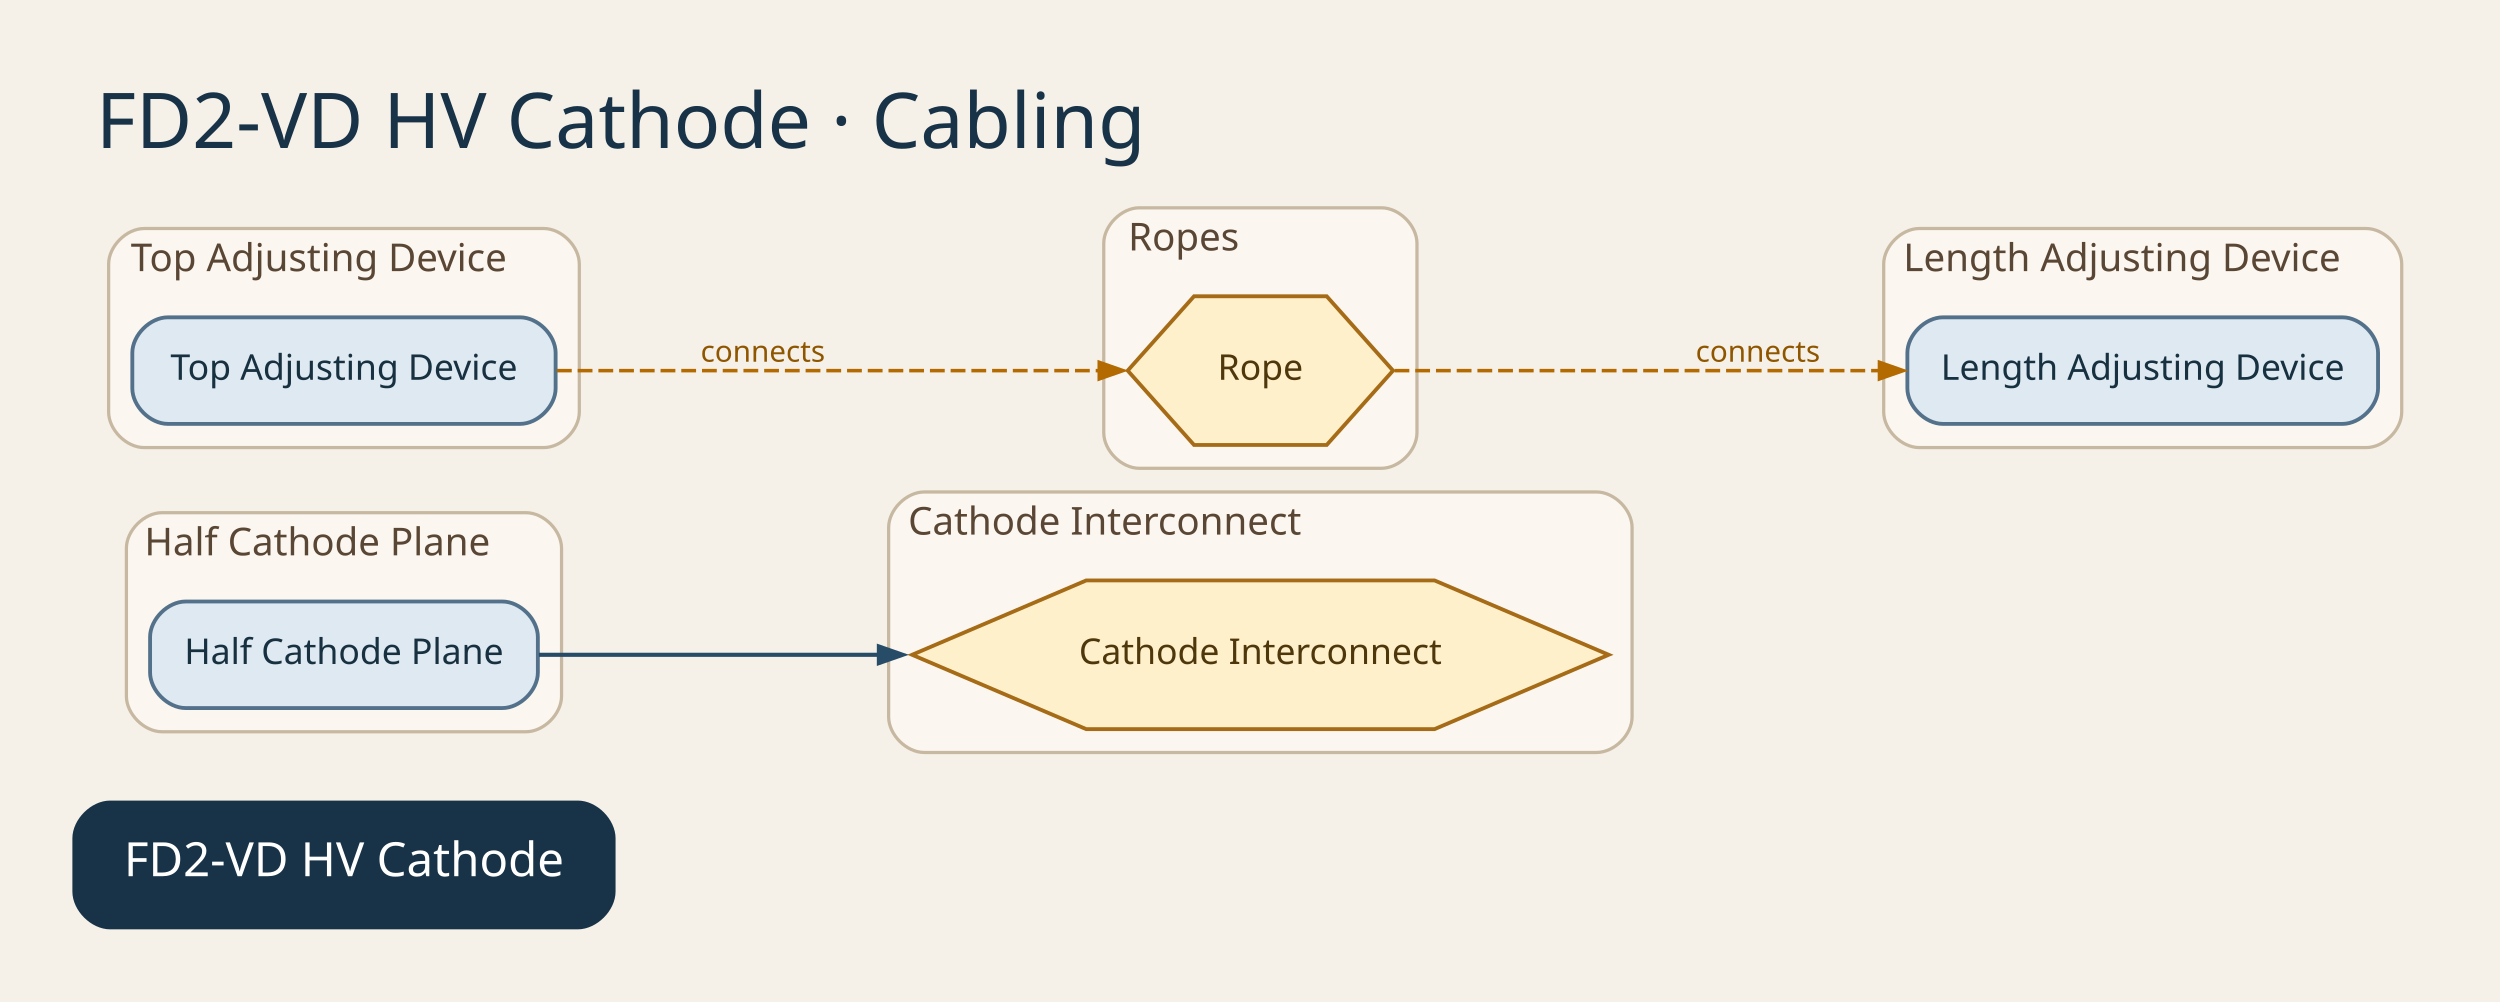
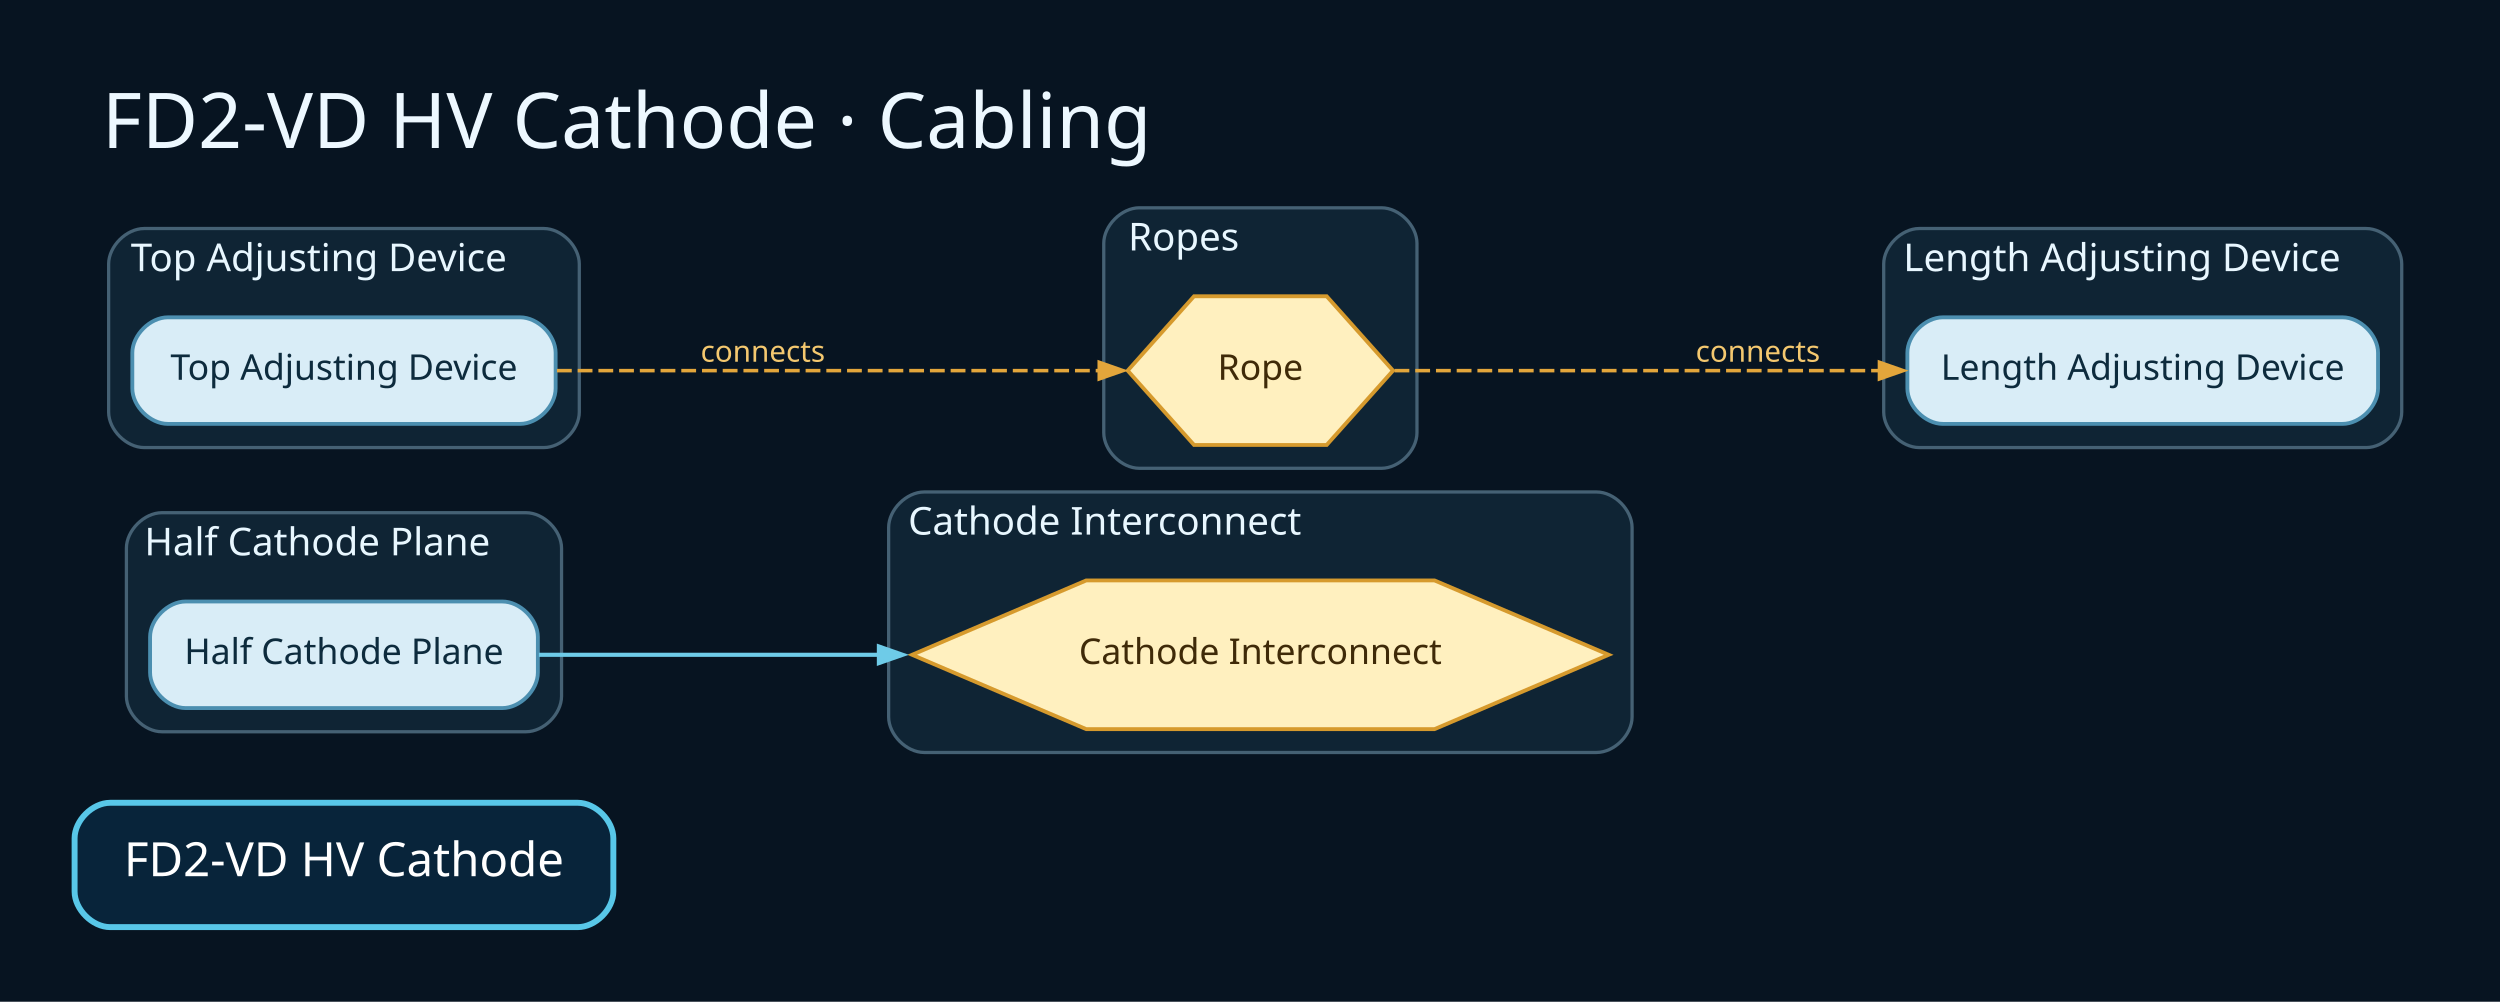
<svg xmlns="http://www.w3.org/2000/svg" xmlns:xlink="http://www.w3.org/1999/xlink" preserveAspectRatio="xMidYMid meet" width="100%" height="100%" viewBox="0.00 0.00 844.55 338.40">
  <g id="graph0" class="graph" transform="scale(1 1) rotate(0) translate(25.2 313.2)">
-     <polygon fill="#f6f1e8" stroke="none" points="-25.2,25.2 -25.2,-313.2 819.35,-313.2 819.35,25.2 -25.2,25.2" />
-     <text text-anchor="middle" x="184.5" y="-263.2" font-family="Iowan Old Style" font-size="26.00" fill="#183247">FD2-VD HV Cathode · Cabling</text>
+     <polygon fill="#071421" stroke="none" points="-25.2,25.2 -25.2,-313.2 819.35,-313.2 819.35,25.2 -25.2,25.2" />
+     <text text-anchor="middle" x="186.5" y="-263.2" font-family="Avenir Next" font-size="26.00" fill="#edf8ff">FD2-VD HV Cathode · Cabling</text>
    <g id="clust1" class="cluster">
      <g id="a_clust1">
        <a xlink:href="../explorer.html#object=fd2_vd_hv_cathode.cathode_interconnect" xlink:title="Open Cathode Interconnect in the interactive explorer" target="_top">
-           <path fill="#fbf7f0" stroke="#c7b8a1" stroke-width="1.1" d="M287,-59C287,-59 514.15,-59 514.15,-59 520.15,-59 526.15,-65 526.15,-71 526.15,-71 526.15,-135 526.15,-135 526.15,-141 520.15,-147 514.15,-147 514.15,-147 287,-147 287,-147 281,-147 275,-141 275,-135 275,-135 275,-71 275,-71 275,-65 281,-59 287,-59" />
-           <text text-anchor="middle" x="348" y="-132.6" font-family="Avenir Next" font-size="13.00" fill="#5a4634">Cathode Interconnect</text>
+           <path fill="#0f2434" stroke="#456174" stroke-width="1.1" d="M287,-59C287,-59 514.15,-59 514.15,-59 520.15,-59 526.15,-65 526.15,-71 526.15,-71 526.15,-135 526.15,-135 526.15,-141 520.15,-147 514.15,-147 514.15,-147 287,-147 287,-147 281,-147 275,-141 275,-135 275,-135 275,-71 275,-71 275,-65 281,-59 287,-59" />
+           <text text-anchor="middle" x="348" y="-132.6" font-family="Avenir Next" font-size="13.00" fill="#e8f7ff">Cathode Interconnect</text>
        </a>
      </g>
    </g>
    <g id="clust2" class="cluster">
      <g id="a_clust2">
        <a xlink:href="../explorer.html#object=fd2_vd_hv_cathode.half_cathode_plane" xlink:title="Open Half Cathode Plane in the interactive explorer" target="_top">
-           <path fill="#fbf7f0" stroke="#c7b8a1" stroke-width="1.1" d="M29.5,-66C29.5,-66 152.5,-66 152.5,-66 158.5,-66 164.5,-72 164.5,-78 164.5,-78 164.5,-128 164.5,-128 164.5,-134 158.5,-140 152.5,-140 152.5,-140 29.5,-140 29.5,-140 23.5,-140 17.5,-134 17.5,-128 17.5,-128 17.5,-78 17.5,-78 17.5,-72 23.5,-66 29.5,-66" />
-           <text text-anchor="middle" x="82" y="-125.6" font-family="Avenir Next" font-size="13.00" fill="#5a4634">Half Cathode Plane</text>
+           <path fill="#0f2434" stroke="#456174" stroke-width="1.1" d="M29.5,-66C29.5,-66 152.5,-66 152.5,-66 158.5,-66 164.5,-72 164.5,-78 164.5,-78 164.5,-128 164.5,-128 164.5,-134 158.5,-140 152.5,-140 152.5,-140 29.5,-140 29.5,-140 23.5,-140 17.5,-134 17.5,-128 17.5,-128 17.5,-78 17.5,-78 17.5,-72 23.5,-66 29.5,-66" />
+           <text text-anchor="middle" x="82" y="-125.6" font-family="Avenir Next" font-size="13.00" fill="#e8f7ff">Half Cathode Plane</text>
        </a>
      </g>
    </g>
    <g id="clust3" class="cluster">
      <g id="a_clust3">
        <a xlink:href="../explorer.html#object=fd2_vd_hv_cathode.lad" xlink:title="Open Length Adjusting Device in the interactive explorer" target="_top">
-           <path fill="#fbf7f0" stroke="#c7b8a1" stroke-width="1.1" d="M623.15,-162C623.15,-162 774.15,-162 774.15,-162 780.15,-162 786.15,-168 786.15,-174 786.15,-174 786.15,-224 786.15,-224 786.15,-230 780.15,-236 774.15,-236 774.15,-236 623.15,-236 623.15,-236 617.15,-236 611.15,-230 611.15,-224 611.15,-224 611.15,-174 611.15,-174 611.15,-168 617.15,-162 623.15,-162" />
-           <text text-anchor="middle" x="691.65" y="-221.6" font-family="Avenir Next" font-size="13.00" fill="#5a4634">Length Adjusting Device</text>
+           <path fill="#0f2434" stroke="#456174" stroke-width="1.1" d="M623.15,-162C623.15,-162 774.15,-162 774.15,-162 780.15,-162 786.15,-168 786.15,-174 786.15,-174 786.15,-224 786.15,-224 786.15,-230 780.15,-236 774.15,-236 774.15,-236 623.15,-236 623.15,-236 617.15,-236 611.15,-230 611.15,-224 611.15,-224 611.15,-174 611.15,-174 611.15,-168 617.15,-162 623.15,-162" />
+           <text text-anchor="middle" x="691.65" y="-221.6" font-family="Avenir Next" font-size="13.00" fill="#e8f7ff">Length Adjusting Device</text>
        </a>
      </g>
    </g>
    <g id="clust4" class="cluster">
      <g id="a_clust4">
        <a xlink:href="../explorer.html#object=fd2_vd_hv_cathode.ropes" xlink:title="Open Ropes in the interactive explorer" target="_top">
-           <path fill="#fbf7f0" stroke="#c7b8a1" stroke-width="1.1" d="M359.67,-155C359.67,-155 441.48,-155 441.48,-155 447.48,-155 453.48,-161 453.48,-167 453.48,-167 453.48,-231 453.48,-231 453.48,-237 447.48,-243 441.48,-243 441.48,-243 359.67,-243 359.67,-243 353.67,-243 347.67,-237 347.67,-231 347.67,-231 347.67,-167 347.67,-167 347.67,-161 353.67,-155 359.67,-155" />
-           <text text-anchor="middle" x="374.67" y="-228.6" font-family="Avenir Next" font-size="13.00" fill="#5a4634">Ropes</text>
+           <path fill="#0f2434" stroke="#456174" stroke-width="1.1" d="M359.67,-155C359.67,-155 441.48,-155 441.48,-155 447.48,-155 453.48,-161 453.48,-167 453.48,-167 453.48,-231 453.48,-231 453.48,-237 447.48,-243 441.48,-243 441.48,-243 359.67,-243 359.67,-243 353.67,-243 347.67,-237 347.67,-231 347.67,-231 347.67,-167 347.67,-167 347.67,-161 353.67,-155 359.67,-155" />
+           <text text-anchor="middle" x="374.67" y="-228.6" font-family="Avenir Next" font-size="13.00" fill="#e8f7ff">Ropes</text>
        </a>
      </g>
    </g>
    <g id="clust5" class="cluster">
      <g id="a_clust5">
        <a xlink:href="../explorer.html#object=fd2_vd_hv_cathode.tad" xlink:title="Open Top Adjusting Device in the interactive explorer" target="_top">
-           <path fill="#fbf7f0" stroke="#c7b8a1" stroke-width="1.1" d="M23.5,-162C23.5,-162 158.5,-162 158.5,-162 164.5,-162 170.5,-168 170.5,-174 170.5,-174 170.5,-224 170.5,-224 170.5,-230 164.5,-236 158.5,-236 158.5,-236 23.5,-236 23.5,-236 17.5,-236 11.5,-230 11.5,-224 11.5,-224 11.5,-174 11.5,-174 11.5,-168 17.5,-162 23.5,-162" />
-           <text text-anchor="middle" x="82.5" y="-221.6" font-family="Avenir Next" font-size="13.00" fill="#5a4634">Top Adjusting Device</text>
+           <path fill="#0f2434" stroke="#456174" stroke-width="1.1" d="M23.5,-162C23.5,-162 158.5,-162 158.5,-162 164.5,-162 170.5,-168 170.5,-174 170.5,-174 170.5,-224 170.5,-224 170.5,-230 164.5,-236 158.5,-236 158.5,-236 23.5,-236 23.5,-236 17.5,-236 11.5,-230 11.5,-224 11.5,-224 11.5,-174 11.5,-174 11.5,-168 17.5,-162 23.5,-162" />
+           <text text-anchor="middle" x="82.5" y="-221.6" font-family="Avenir Next" font-size="13.00" fill="#e8f7ff">Top Adjusting Device</text>
        </a>
      </g>
    </g>
    <g id="node1" class="node">
      <g id="a_node1">
        <a xlink:href="../explorer.html#object=fd2_vd_hv_cathode" xlink:title="Open FD2-VD HV Cathode in the interactive explorer" target="_top">
-           <path fill="#183247" stroke="#183247" stroke-width="1.5" d="M170,-42C170,-42 12,-42 12,-42 6,-42 0,-36 0,-30 0,-30 0,-12 0,-12 0,-6 6,0 12,0 12,0 170,0 170,0 176,0 182,-6 182,-12 182,-12 182,-30 182,-30 182,-36 176,-42 170,-42" />
+           <path fill="#08243a" stroke="#58c7e8" stroke-width="2" d="M170,-42C170,-42 12,-42 12,-42 6,-42 0,-36 0,-30 0,-30 0,-12 0,-12 0,-6 6,0 12,0 12,0 170,0 170,0 176,0 182,-6 182,-12 182,-12 182,-30 182,-30 182,-36 176,-42 170,-42" />
          <text text-anchor="middle" x="91" y="-17.2" font-family="Avenir Next" font-size="16.00" fill="#ffffff">FD2-VD HV Cathode</text>
        </a>
      </g>
    </g>
    <g id="node2" class="node">
      <g id="a_node2">
        <a xlink:href="../explorer.html#object=fd2_vd_hv_cathode.cathode_interconnect_cable" xlink:title="Open Cathode Interconnect in the interactive explorer" target="_top">
-           <polygon fill="#fff0cc" stroke="#a56b17" stroke-width="1.3" points="518.23,-92 459.4,-117.12 341.75,-117.12 282.92,-92 341.75,-66.88 459.4,-66.88 518.23,-92" />
-           <text text-anchor="middle" x="400.58" y="-88.9" font-family="Avenir Next" font-size="12.00" fill="#4f370c">Cathode Interconnect</text>
+           <polygon fill="#fff0bf" stroke="#d69a2d" stroke-width="1.3" points="518.23,-92 459.4,-117.12 341.75,-117.12 282.92,-92 341.75,-66.88 459.4,-66.88 518.23,-92" />
+           <text text-anchor="middle" x="400.58" y="-88.9" font-family="Avenir Next" font-size="12.00" fill="#3f2a08">Cathode Interconnect</text>
        </a>
      </g>
    </g>
    <g id="node3" class="node">
      <g id="a_node3">
        <a xlink:href="../explorer.html#object=fd2_vd_hv_cathode.half_cathode_plane_assembly" xlink:title="Open Half Cathode Plane in the interactive explorer" target="_top">
-           <path fill="#dfe9f2" stroke="#53718a" stroke-width="1.3" d="M144.5,-110C144.5,-110 37.5,-110 37.5,-110 31.5,-110 25.5,-104 25.5,-98 25.5,-98 25.5,-86 25.5,-86 25.5,-80 31.5,-74 37.5,-74 37.5,-74 144.5,-74 144.5,-74 150.5,-74 156.5,-80 156.5,-86 156.5,-86 156.5,-98 156.5,-98 156.5,-104 150.5,-110 144.5,-110" />
-           <text text-anchor="middle" x="91" y="-88.9" font-family="Avenir Next" font-size="12.00" fill="#173140">Half Cathode Plane</text>
+           <path fill="#d9edf7" stroke="#4c8fb0" stroke-width="1.3" d="M144.5,-110C144.5,-110 37.5,-110 37.5,-110 31.5,-110 25.5,-104 25.5,-98 25.5,-98 25.5,-86 25.5,-86 25.5,-80 31.5,-74 37.5,-74 37.5,-74 144.5,-74 144.5,-74 150.5,-74 156.5,-80 156.5,-86 156.5,-86 156.5,-98 156.5,-98 156.5,-104 150.5,-110 144.5,-110" />
+           <text text-anchor="middle" x="91" y="-88.9" font-family="Avenir Next" font-size="12.00" fill="#0d2b3d">Half Cathode Plane</text>
        </a>
      </g>
    </g>
    <g id="edge1" class="edge">
      <g id="a_edge1">
        <a xlink:href="../explorer.html#object=relation%3A24" xlink:title="Open contains relation in the interactive explorer" target="_top">
-           <path fill="none" stroke="#274c67" stroke-width="1.4" d="M156.85,-92C190.24,-92 232.15,-92 271.71,-92" />
-           <polygon fill="#274c67" stroke="#274c67" stroke-width="1.4" points="271.71,-94.8 279.71,-92 271.71,-89.2 271.71,-94.8" />
+           <path fill="none" stroke="#6ecbe8" stroke-width="1.4" d="M156.85,-92C190.24,-92 232.15,-92 271.71,-92" />
+           <polygon fill="#6ecbe8" stroke="#6ecbe8" stroke-width="1.4" points="271.71,-94.8 279.71,-92 271.71,-89.2 271.71,-94.8" />
        </a>
      </g>
    </g>
    <g id="node4" class="node">
      <g id="a_node4">
        <a xlink:href="../explorer.html#object=fd2_vd_hv_cathode.lad_component" xlink:title="Open Length Adjusting Device in the interactive explorer" target="_top">
-           <path fill="#dfe9f2" stroke="#53718a" stroke-width="1.3" d="M766.15,-206C766.15,-206 631.15,-206 631.15,-206 625.15,-206 619.15,-200 619.15,-194 619.15,-194 619.15,-182 619.15,-182 619.15,-176 625.15,-170 631.15,-170 631.15,-170 766.15,-170 766.15,-170 772.15,-170 778.15,-176 778.15,-182 778.15,-182 778.15,-194 778.15,-194 778.15,-200 772.15,-206 766.15,-206" />
-           <text text-anchor="middle" x="698.65" y="-184.9" font-family="Avenir Next" font-size="12.00" fill="#173140">Length Adjusting Device</text>
+           <path fill="#d9edf7" stroke="#4c8fb0" stroke-width="1.3" d="M766.15,-206C766.15,-206 631.15,-206 631.15,-206 625.15,-206 619.15,-200 619.15,-194 619.15,-194 619.15,-182 619.15,-182 619.15,-176 625.15,-170 631.15,-170 631.15,-170 766.15,-170 766.15,-170 772.15,-170 778.15,-176 778.15,-182 778.15,-182 778.15,-194 778.15,-194 778.15,-200 772.15,-206 766.15,-206" />
+           <text text-anchor="middle" x="698.65" y="-184.9" font-family="Avenir Next" font-size="12.00" fill="#0d2b3d">Length Adjusting Device</text>
        </a>
      </g>
    </g>
    <g id="node5" class="node">
      <g id="a_node5">
        <a xlink:href="../explorer.html#object=fd2_vd_hv_cathode.rope_component" xlink:title="Open Rope in the interactive explorer" target="_top">
-           <polygon fill="#fff0cc" stroke="#a56b17" stroke-width="1.3" points="445.39,-188 422.98,-213.12 378.17,-213.12 355.76,-188 378.17,-162.88 422.98,-162.88 445.39,-188" />
-           <text text-anchor="middle" x="400.58" y="-184.9" font-family="Avenir Next" font-size="12.00" fill="#4f370c">Rope</text>
+           <polygon fill="#fff0bf" stroke="#d69a2d" stroke-width="1.3" points="445.39,-188 422.98,-213.12 378.17,-213.12 355.76,-188 378.17,-162.88 422.98,-162.88 445.39,-188" />
+           <text text-anchor="middle" x="400.58" y="-184.9" font-family="Avenir Next" font-size="12.00" fill="#3f2a08">Rope</text>
        </a>
      </g>
    </g>
    <g id="edge3" class="edge">
      <g id="a_edge3">
        <a xlink:href="../explorer.html#object=relation%3A27" xlink:title="Open connects to relation in the interactive explorer" target="_top">
-           <path fill="none" stroke="#b36a00" stroke-width="1.2" stroke-dasharray="5,2" d="M445.9,-188C489.07,-188 555.89,-188 609.84,-188" />
-           <polygon fill="#b36a00" stroke="#b36a00" stroke-width="1.2" points="609.72,-190.8 617.72,-188 609.72,-185.2 609.72,-190.8" />
+           <path fill="none" stroke="#e3a63b" stroke-width="1.2" stroke-dasharray="5,2" d="M445.9,-188C489.07,-188 555.89,-188 609.84,-188" />
+           <polygon fill="#e3a63b" stroke="#e3a63b" stroke-width="1.2" points="609.72,-190.8 617.72,-188 609.72,-185.2 609.72,-190.8" />
        </a>
      </g>
      <g id="a_edge3-label">
        <a xlink:href="../explorer.html#object=relation%3A27" xlink:title="connects" target="_top">
-           <text text-anchor="middle" x="568.65" y="-191" font-family="Avenir Next" font-size="10.00" fill="#8f5600">connects</text>
+           <text text-anchor="middle" x="568.65" y="-191" font-family="Avenir Next" font-size="10.00" fill="#f4c86f">connects</text>
        </a>
      </g>
    </g>
    <g id="node6" class="node">
      <g id="a_node6">
        <a xlink:href="../explorer.html#object=fd2_vd_hv_cathode.tad_component" xlink:title="Open Top Adjusting Device in the interactive explorer" target="_top">
-           <path fill="#dfe9f2" stroke="#53718a" stroke-width="1.3" d="M150.5,-206C150.5,-206 31.5,-206 31.5,-206 25.5,-206 19.5,-200 19.5,-194 19.5,-194 19.5,-182 19.5,-182 19.5,-176 25.5,-170 31.5,-170 31.5,-170 150.5,-170 150.5,-170 156.5,-170 162.5,-176 162.5,-182 162.5,-182 162.5,-194 162.5,-194 162.5,-200 156.5,-206 150.5,-206" />
-           <text text-anchor="middle" x="91" y="-184.9" font-family="Avenir Next" font-size="12.00" fill="#173140">Top Adjusting Device</text>
+           <path fill="#d9edf7" stroke="#4c8fb0" stroke-width="1.3" d="M150.5,-206C150.5,-206 31.5,-206 31.5,-206 25.5,-206 19.5,-200 19.5,-194 19.5,-194 19.5,-182 19.5,-182 19.5,-176 25.5,-170 31.5,-170 31.5,-170 150.5,-170 150.5,-170 156.5,-170 162.5,-176 162.5,-182 162.5,-182 162.5,-194 162.5,-194 162.5,-200 156.5,-206 150.5,-206" />
+           <text text-anchor="middle" x="91" y="-184.9" font-family="Avenir Next" font-size="12.00" fill="#0d2b3d">Top Adjusting Device</text>
        </a>
      </g>
    </g>
    <g id="edge2" class="edge">
      <g id="a_edge2">
        <a xlink:href="../explorer.html#object=relation%3A26" xlink:title="Open connects to relation in the interactive explorer" target="_top">
-           <path fill="none" stroke="#b36a00" stroke-width="1.2" stroke-dasharray="5,2" d="M162.95,-188C218.85,-188 295.56,-188 346.3,-188" />
-           <polygon fill="#b36a00" stroke="#b36a00" stroke-width="1.2" points="346.15,-190.8 354.15,-188 346.15,-185.2 346.15,-190.8" />
+           <path fill="none" stroke="#e3a63b" stroke-width="1.2" stroke-dasharray="5,2" d="M162.95,-188C218.85,-188 295.56,-188 346.3,-188" />
+           <polygon fill="#e3a63b" stroke="#e3a63b" stroke-width="1.2" points="346.15,-190.8 354.15,-188 346.15,-185.2 346.15,-190.8" />
        </a>
      </g>
      <g id="a_edge2-label">
        <a xlink:href="../explorer.html#object=relation%3A26" xlink:title="connects" target="_top">
-           <text text-anchor="middle" x="232.5" y="-191" font-family="Avenir Next" font-size="10.00" fill="#8f5600">connects</text>
+           <text text-anchor="middle" x="232.5" y="-191" font-family="Avenir Next" font-size="10.00" fill="#f4c86f">connects</text>
        </a>
      </g>
    </g>
  </g>
</svg>
